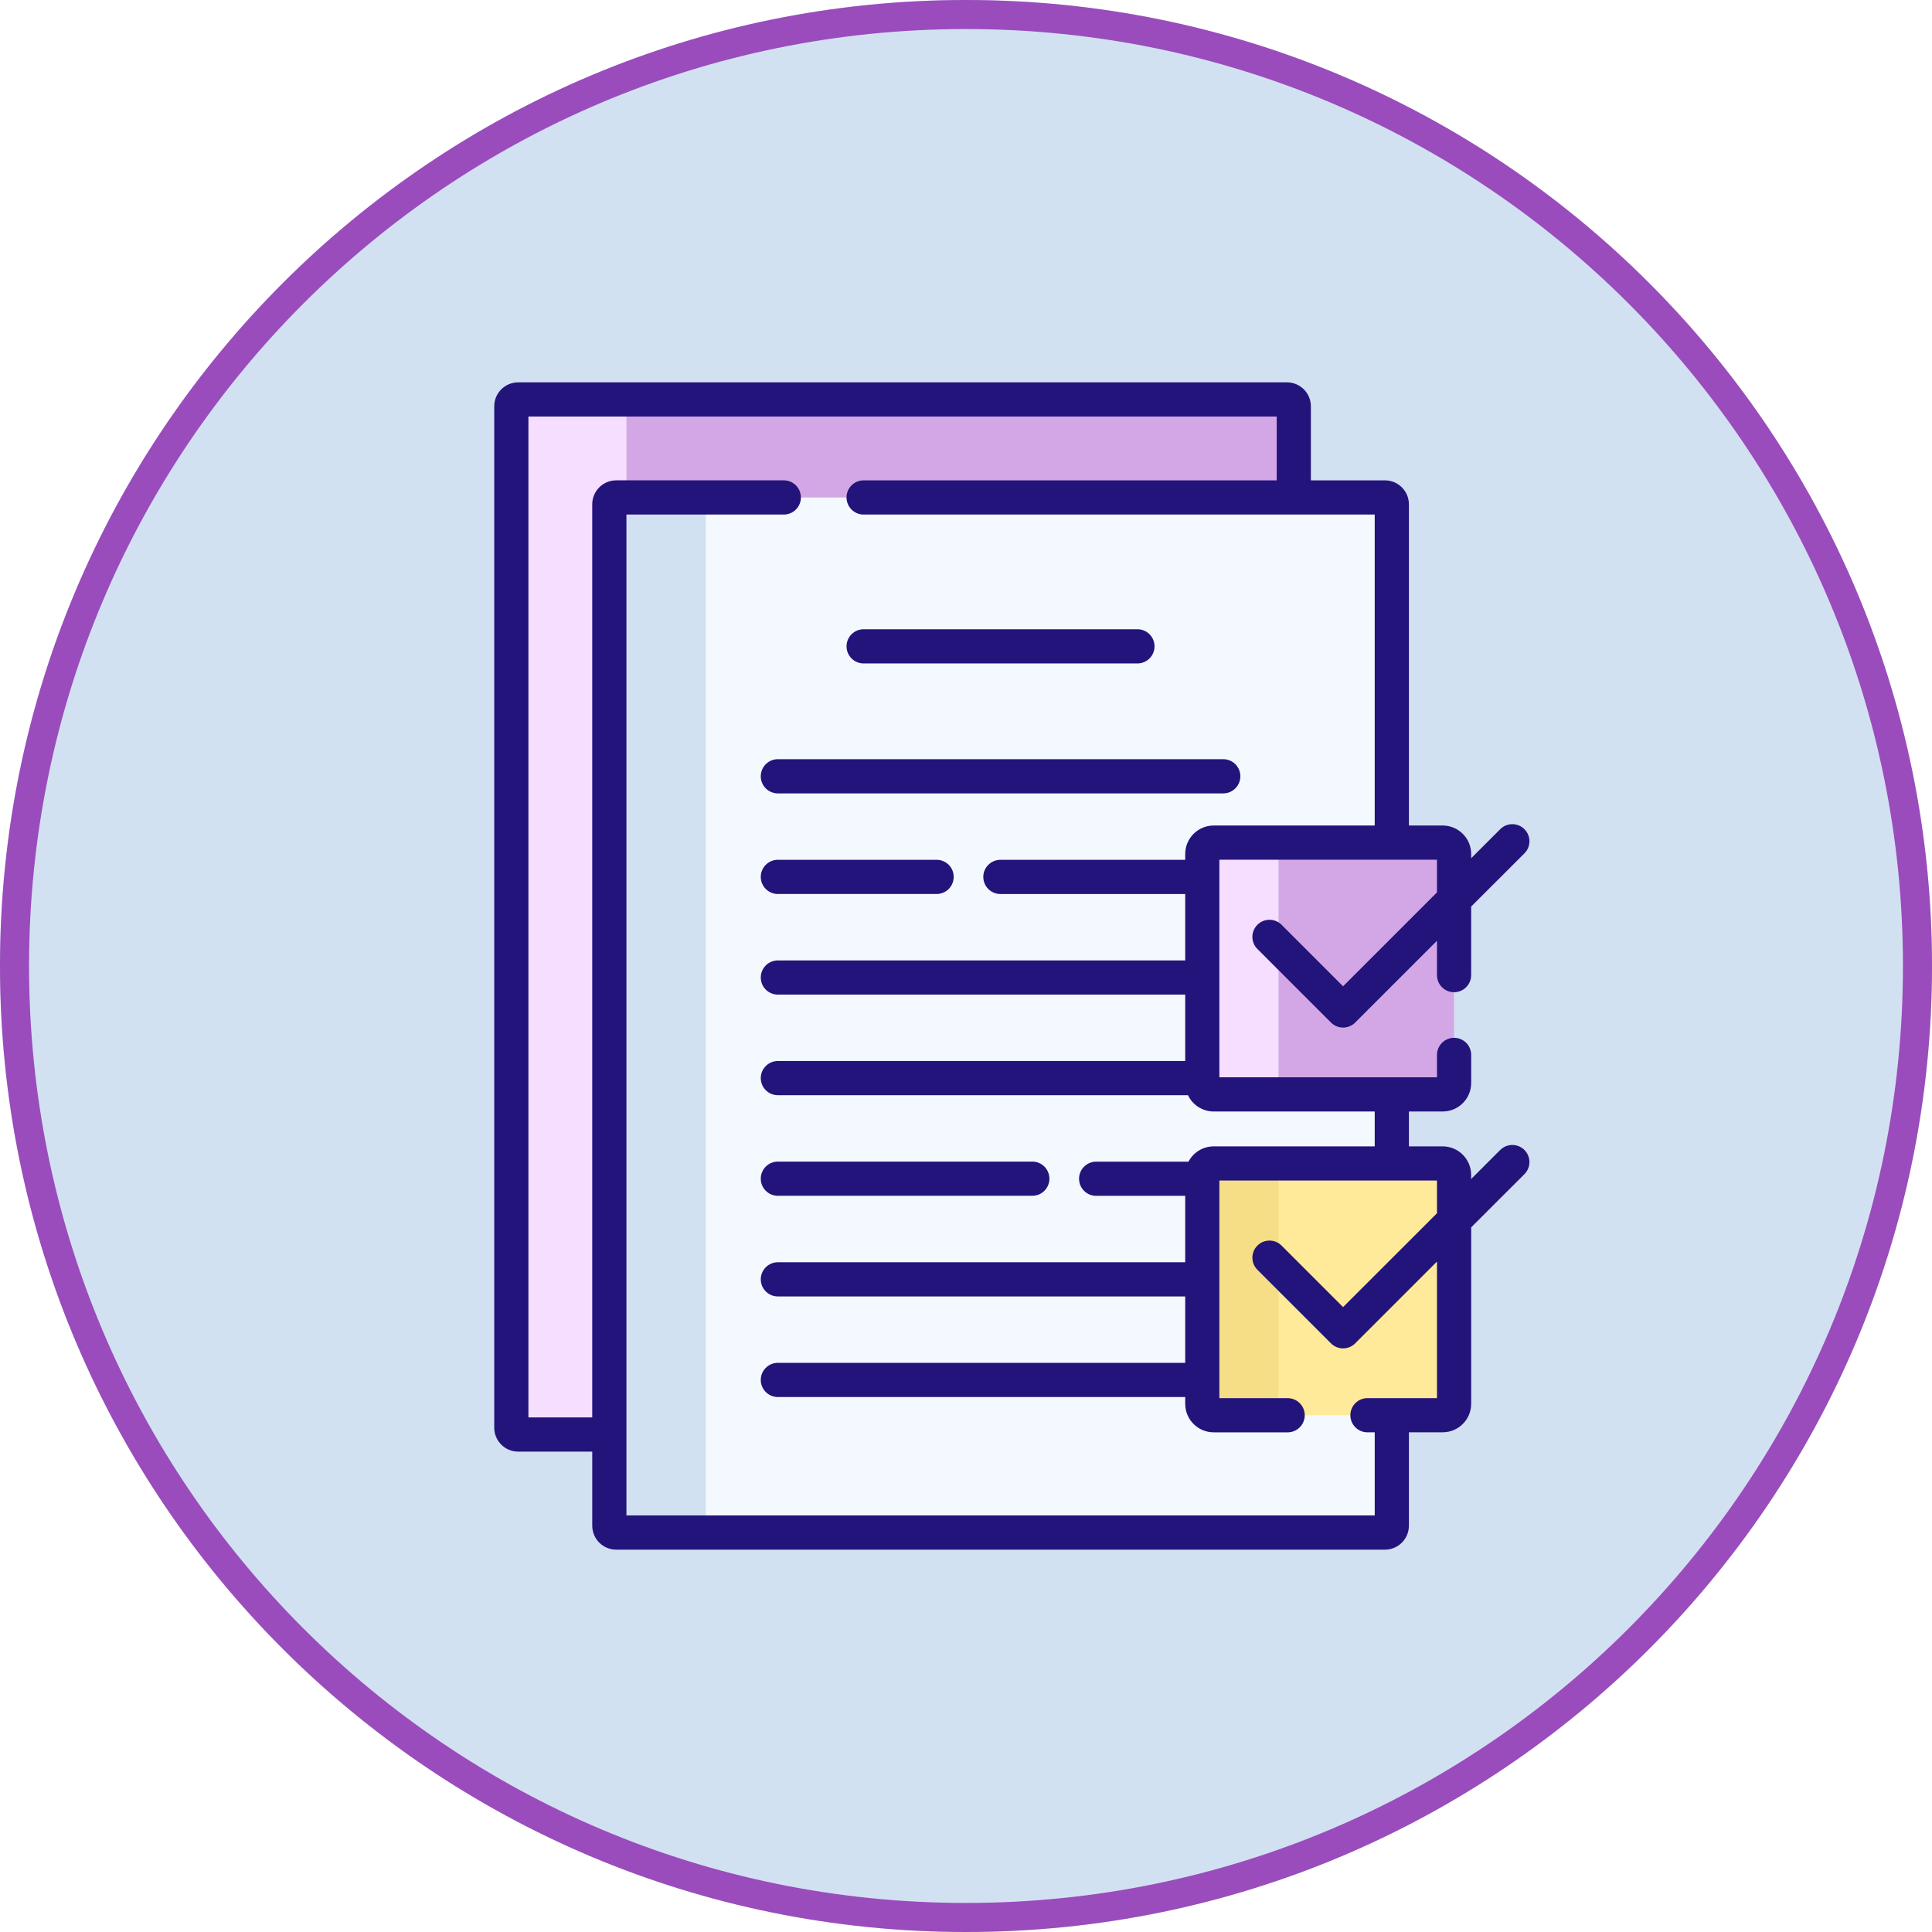
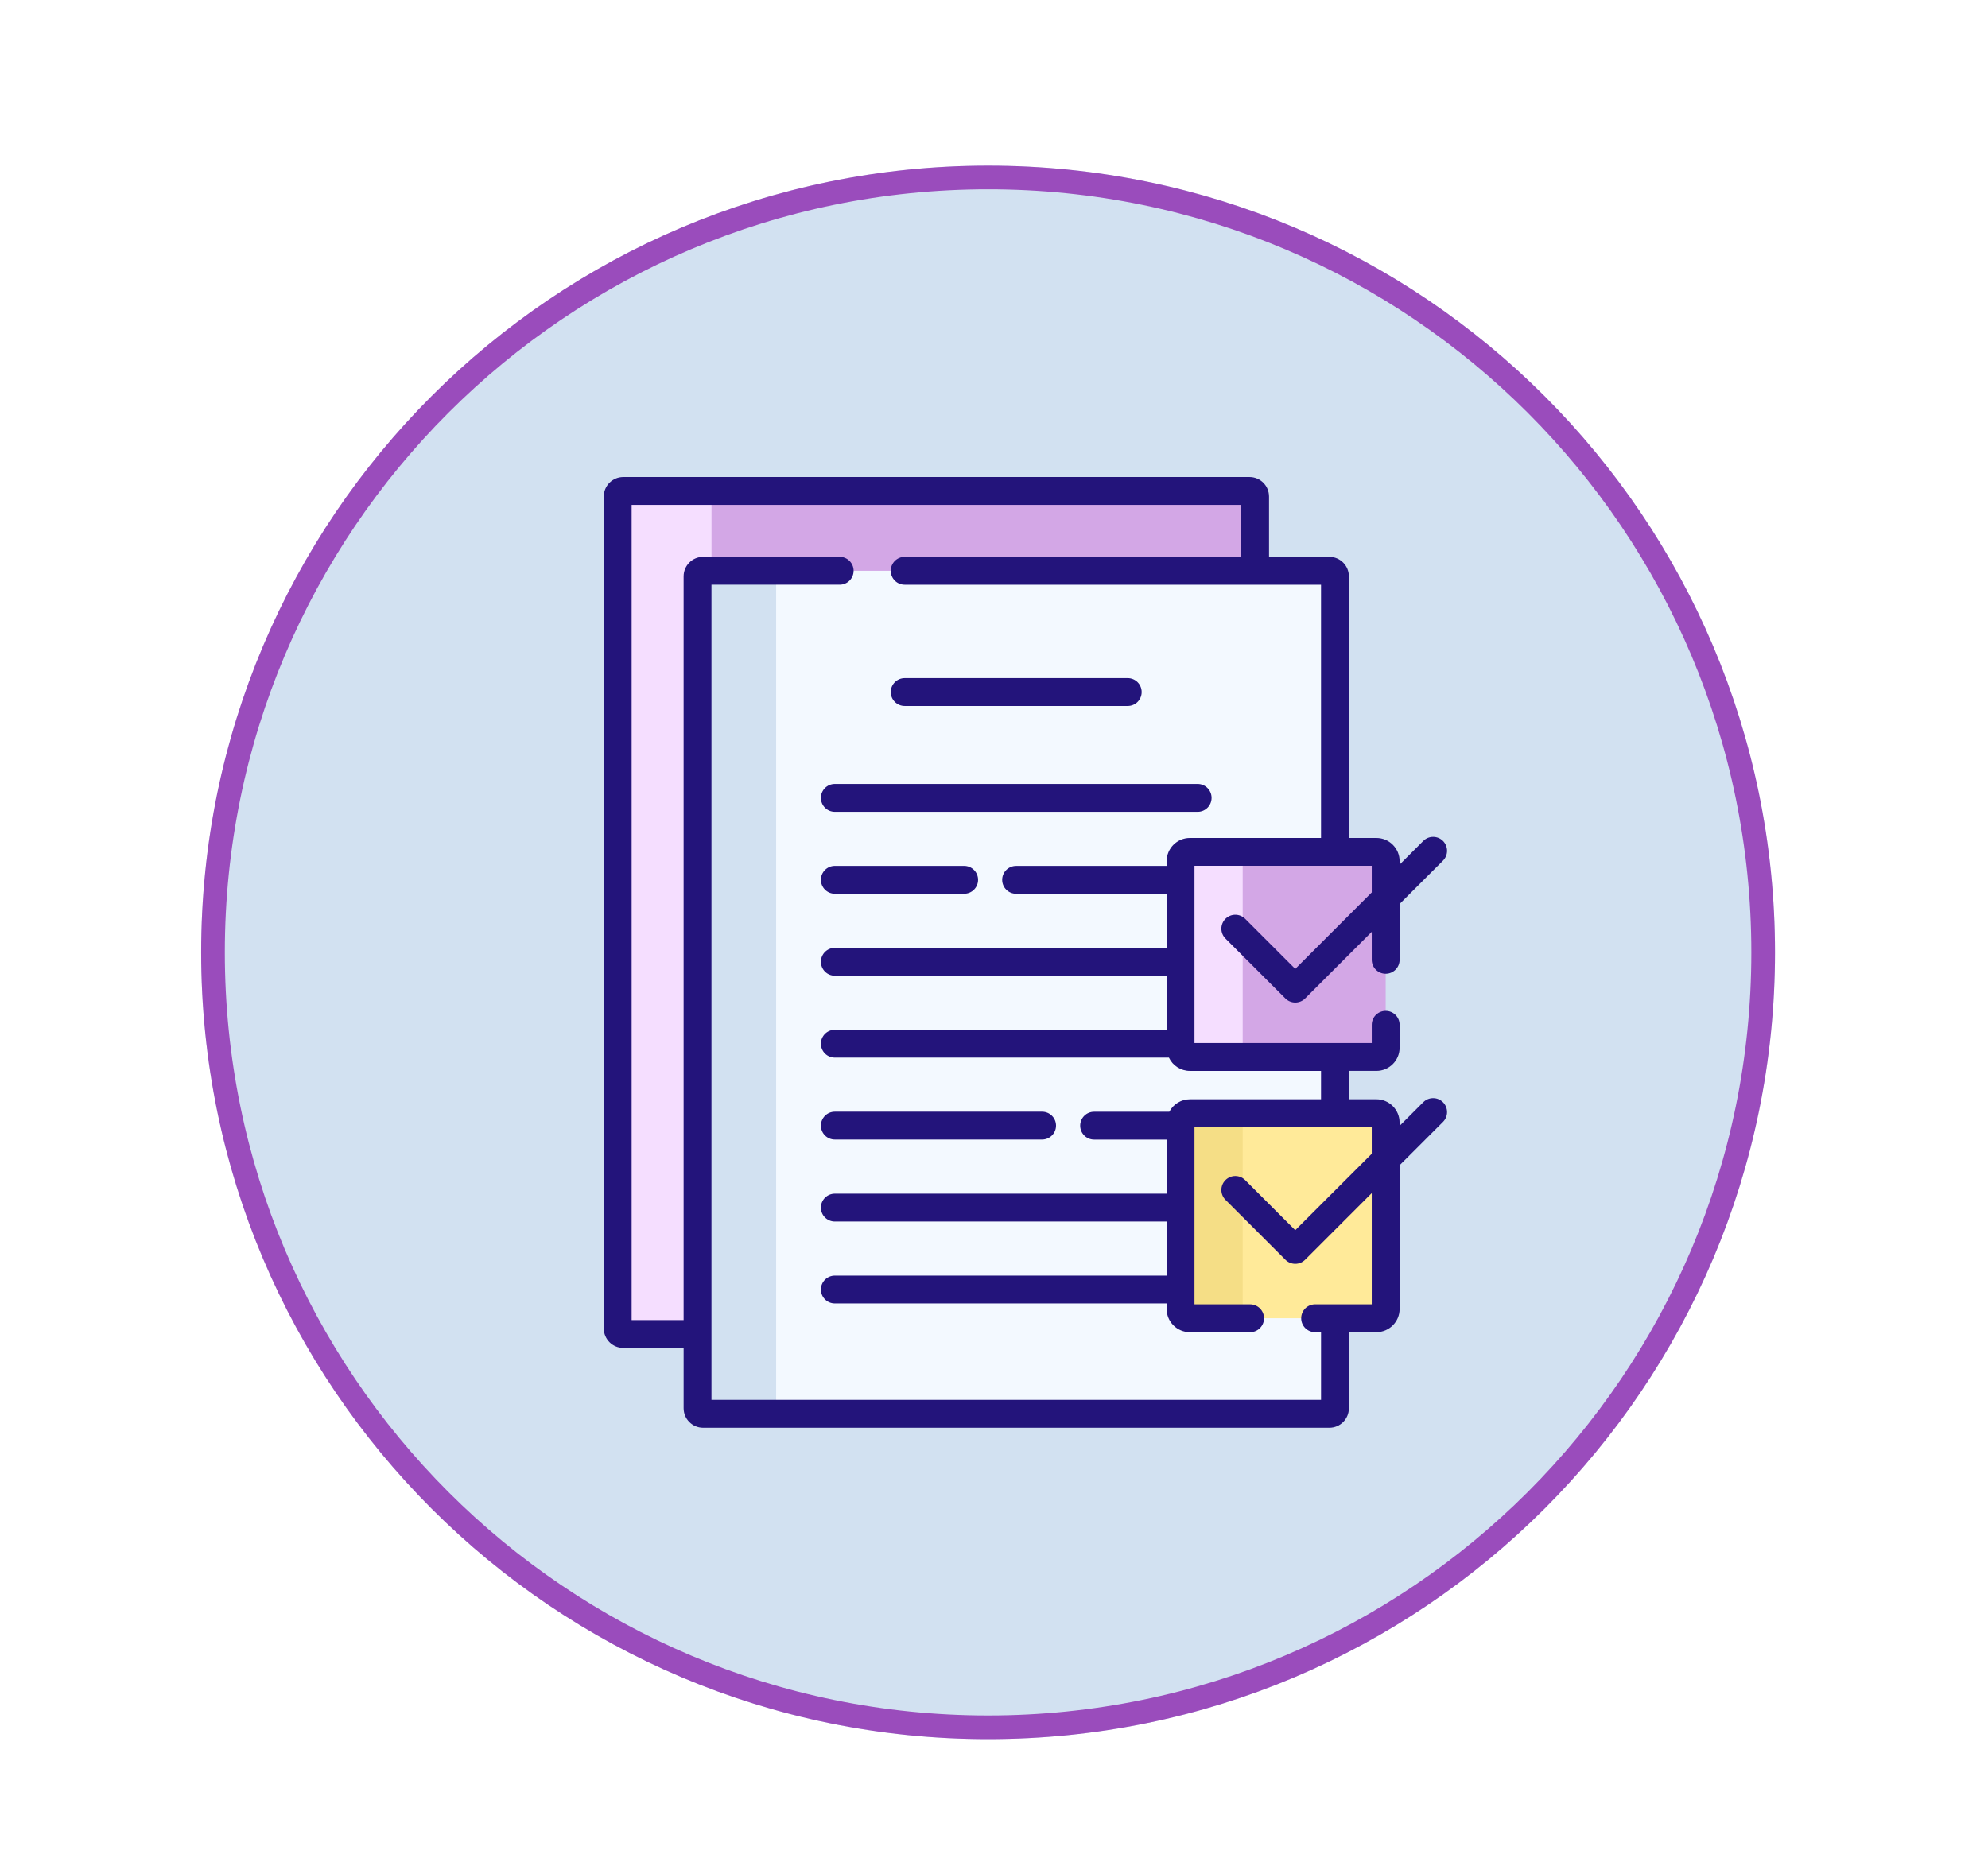
- <svg xmlns="http://www.w3.org/2000/svg" width="133" height="133" viewBox="0 0 133 133">
-   <g id="t1-i12" transform="translate(-145 -561)">
-     <g id="Ellipse_14" data-name="Ellipse 14" transform="translate(145 561)" fill="#d2e1f1" stroke="#9a4cbc" stroke-width="2">
-       <circle cx="66.5" cy="66.5" r="66.5" stroke="none" />
-       <circle cx="66.5" cy="66.5" r="65.5" fill="none" />
-     </g>
-     <g id="cumplimiento" transform="translate(179.023 587.321)">
-       <path id="Path_98722" data-name="Path 98722" d="M43.386,14.718A.314.314,0,0,1,43.7,14.4H90.347V7.971a.471.471,0,0,0-.471-.471H36.953a.471.471,0,0,0-.471.471V78.285a.471.471,0,0,0,.471.471h6.433Z" transform="translate(-35.305 -6.323)" fill="#d3a7e6" />
-       <path id="Path_98723" data-name="Path 98723" d="M43.386,14.718A.314.314,0,0,1,43.7,14.4h.711V7.971a.471.471,0,0,1,.471-.471H36.953a.471.471,0,0,0-.471.471V78.285a.471.471,0,0,0,.471.471h6.433Z" transform="translate(-35.305 -6.323)" fill="#f5deff" />
-       <path id="Path_98724" data-name="Path 98724" d="M121.076,113.509a.628.628,0,0,1-.628-.628V97.119a.628.628,0,0,1,.628-.628h12.261V91.425H121.076a.628.628,0,0,1-.628-.628V75.035a.628.628,0,0,1,.628-.628h12.261V50.96a.471.471,0,0,0-.471-.471H79.942a.471.471,0,0,0-.471.471v70.314a.471.471,0,0,0,.471.471h52.924a.471.471,0,0,0,.471-.471v-7.765Z" transform="translate(-71.547 -42.565)" fill="#f3f9ff" />
-       <g id="Group_53366" data-name="Group 53366" transform="translate(7.924 7.924)">
-         <path id="Path_98725" data-name="Path 98725" d="M86.113,121.274V50.96a.471.471,0,0,1,.471-.471H79.942a.471.471,0,0,0-.471.471v70.314a.471.471,0,0,0,.471.471h6.642A.471.471,0,0,1,86.113,121.274Z" transform="translate(-79.471 -50.489)" fill="#d2e1f1" />
+ <svg xmlns="http://www.w3.org/2000/svg" width="168" height="157" viewBox="0 0 168 157">
+   <g id="t1-i12" transform="translate(-139 -9358)">
+     <g id="t1-i12-2" data-name="t1-i12" transform="translate(11 8811)">
+       <g id="Ellipse_14" data-name="Ellipse 14" transform="translate(145 561)" fill="#d2e1f1" stroke="#9a4cbc" stroke-width="2">
+         <circle cx="66.5" cy="66.5" r="66.5" stroke="none" />
+         <circle cx="66.5" cy="66.5" r="65.5" fill="none" />
      </g>
-       <g id="Group_53369" data-name="Group 53369" transform="translate(48.744 53.77)">
-         <g id="Group_53367" data-name="Group 53367" transform="translate(0)">
-           <path id="Path_98726" data-name="Path 98726" d="M356.105,359.928H340.343a.785.785,0,0,1-.785-.785V343.381a.785.785,0,0,1,.785-.785h15.762a.785.785,0,0,1,.785.785v15.762A.785.785,0,0,1,356.105,359.928Z" transform="translate(-339.558 -342.596)" fill="#ffea99" />
+       <g id="cumplimiento" transform="translate(179.023 587.321)">
+         <path id="Path_98722" data-name="Path 98722" d="M43.386,14.718A.314.314,0,0,1,43.7,14.4H90.347V7.971a.471.471,0,0,0-.471-.471H36.953a.471.471,0,0,0-.471.471V78.285a.471.471,0,0,0,.471.471h6.433Z" transform="translate(-35.305 -6.323)" fill="#d3a7e6" />
+         <path id="Path_98723" data-name="Path 98723" d="M43.386,14.718A.314.314,0,0,1,43.7,14.4h.711V7.971a.471.471,0,0,1,.471-.471H36.953a.471.471,0,0,0-.471.471V78.285a.471.471,0,0,0,.471.471h6.433Z" transform="translate(-35.305 -6.323)" fill="#f5deff" />
+         <path id="Path_98724" data-name="Path 98724" d="M121.076,113.509a.628.628,0,0,1-.628-.628V97.119a.628.628,0,0,1,.628-.628h12.261V91.425H121.076a.628.628,0,0,1-.628-.628V75.035a.628.628,0,0,1,.628-.628h12.261V50.96a.471.471,0,0,0-.471-.471H79.942a.471.471,0,0,0-.471.471v70.314a.471.471,0,0,0,.471.471h52.924a.471.471,0,0,0,.471-.471v-7.765Z" transform="translate(-71.547 -42.565)" fill="#f3f9ff" />
+         <g id="Group_53366" data-name="Group 53366" transform="translate(7.924 7.924)">
+           <path id="Path_98725" data-name="Path 98725" d="M86.113,121.274V50.96a.471.471,0,0,1,.471-.471H79.942a.471.471,0,0,0-.471.471v70.314a.471.471,0,0,0,.471.471h6.642A.471.471,0,0,1,86.113,121.274Z" transform="translate(-79.471 -50.489)" fill="#d2e1f1" />
        </g>
-         <g id="Group_53368" data-name="Group 53368">
-           <path id="Path_98727" data-name="Path 98727" d="M344.807,359.143V343.381a.785.785,0,0,1,.785-.785h-5.249a.785.785,0,0,0-.785.785v15.762a.785.785,0,0,0,.785.785h5.249A.785.785,0,0,1,344.807,359.143Z" transform="translate(-339.558 -342.596)" fill="#f5de86" />
+         <g id="Group_53369" data-name="Group 53369" transform="translate(48.744 53.77)">
+           <g id="Group_53367" data-name="Group 53367" transform="translate(0)">
+             <path id="Path_98726" data-name="Path 98726" d="M356.105,359.928H340.343a.785.785,0,0,1-.785-.785V343.381a.785.785,0,0,1,.785-.785h15.762a.785.785,0,0,1,.785.785v15.762A.785.785,0,0,1,356.105,359.928Z" transform="translate(-339.558 -342.596)" fill="#ffea99" />
+           </g>
+           <g id="Group_53368" data-name="Group 53368">
+             <path id="Path_98727" data-name="Path 98727" d="M344.807,359.143V343.381a.785.785,0,0,1,.785-.785h-5.249a.785.785,0,0,0-.785.785v15.762a.785.785,0,0,0,.785.785h5.249A.785.785,0,0,1,344.807,359.143Z" transform="translate(-339.558 -342.596)" fill="#f5de86" />
+           </g>
        </g>
-       </g>
-       <g id="Group_53373" data-name="Group 53373" transform="translate(0 0)">
-         <g id="Group_53370" data-name="Group 53370" transform="translate(48.744 31.686)">
-           <path id="Path_98728" data-name="Path 98728" d="M356.105,219.218H340.343a.785.785,0,0,1-.785-.785V202.671a.785.785,0,0,1,.785-.785h15.762a.785.785,0,0,1,.785.785v15.762A.785.785,0,0,1,356.105,219.218Z" transform="translate(-339.558 -201.886)" fill="#d3a7e6" />
-         </g>
-         <g id="Group_53371" data-name="Group 53371" transform="translate(48.744 31.686)">
-           <path id="Path_98729" data-name="Path 98729" d="M344.807,218.433V202.671a.785.785,0,0,1,.785-.785h-5.249a.785.785,0,0,0-.785.785v15.762a.785.785,0,0,0,.785.785h5.249A.785.785,0,0,1,344.807,218.433Z" transform="translate(-339.558 -201.886)" fill="#f5deff" />
-         </g>
-         <g id="Group_53372" data-name="Group 53372" transform="translate(0 0)">
-           <path id="Path_98730" data-name="Path 98730" d="M147.071,167.648h30.661a1.177,1.177,0,1,0,0-2.354H147.071a1.177,1.177,0,1,0,0,2.354Z" transform="translate(-127.545 -139.352)" fill="#23147b" />
-           <path id="Path_98731" data-name="Path 98731" d="M147.072,211.773H158a1.177,1.177,0,1,0,0-2.354H147.072a1.177,1.177,0,0,0,0,2.354Z" transform="translate(-127.546 -176.551)" fill="#23147b" />
-           <path id="Path_98732" data-name="Path 98732" d="M147.071,344.15h17.516a1.177,1.177,0,1,0,0-2.354H147.071a1.177,1.177,0,1,0,0,2.354Z" transform="translate(-127.545 -288.152)" fill="#23147b" />
-           <path id="Path_98733" data-name="Path 98733" d="M184.7,110.651h18.849a1.177,1.177,0,0,0,0-2.354H184.7a1.177,1.177,0,0,0,0,2.354Z" transform="translate(-159.27 -91.3)" fill="#23147b" />
-           <path id="Path_98734" data-name="Path 98734" d="M98.232,52.844l-2,2v-.287a1.964,1.964,0,0,0-1.962-1.962H91.948v-2.4h2.325a1.964,1.964,0,0,0,1.962-1.962V46.3a1.177,1.177,0,1,0-2.354,0V47.84H78.9V32.862H93.88v2.249l-6.464,6.464-4.233-4.233a1.177,1.177,0,1,0-1.665,1.665l5.066,5.066a1.177,1.177,0,0,0,1.665,0l5.631-5.631v2.365a1.177,1.177,0,1,0,2.354,0v-4.72L99.9,32.425a1.177,1.177,0,1,0-1.665-1.665l-2,2V32.47a1.964,1.964,0,0,0-1.962-1.962H91.948V8.395A1.65,1.65,0,0,0,90.3,6.747H85.2v-5.1A1.65,1.65,0,0,0,83.553,0H30.629a1.65,1.65,0,0,0-1.648,1.648V71.962a1.65,1.65,0,0,0,1.648,1.648h5.1v5.1a1.65,1.65,0,0,0,1.648,1.648H90.3a1.65,1.65,0,0,0,1.648-1.648V72.279h2.325a1.964,1.964,0,0,0,1.962-1.962V58.171L99.9,54.509a1.177,1.177,0,0,0-1.665-1.665ZM93.88,57.2,87.416,63.66l-4.233-4.233a1.177,1.177,0,1,0-1.665,1.665l5.066,5.066a1.177,1.177,0,0,0,1.665,0l5.631-5.631v9.4H89.095a1.177,1.177,0,1,0,0,2.354h.5V78H38.082V9.1H48.916a1.177,1.177,0,1,0,0-2.354H37.376a1.65,1.65,0,0,0-1.648,1.648V71.256H31.335V2.354H82.847V6.747H54.41a1.177,1.177,0,1,0,0,2.354H89.594V30.508H78.51a1.964,1.964,0,0,0-1.962,1.962v.4H63.826a1.177,1.177,0,1,0,0,2.354H76.548v4.571H48.507a1.177,1.177,0,0,0,0,2.354H76.548v4.571H48.507a1.177,1.177,0,1,0,0,2.354H76.74a1.962,1.962,0,0,0,1.77,1.122H89.594v2.4H78.51a1.963,1.963,0,0,0-1.736,1.052H70.418a1.177,1.177,0,1,0,0,2.354h6.13v4.571H48.507a1.177,1.177,0,1,0,0,2.354H76.548v4.571H48.507a1.177,1.177,0,1,0,0,2.354H76.548v.468a1.964,1.964,0,0,0,1.962,1.962H83.6a1.177,1.177,0,1,0,0-2.354H78.9V54.946H93.88V57.2Z" transform="translate(-28.981 0)" fill="#23147b" />
+         <g id="Group_53373" data-name="Group 53373" transform="translate(0 0)">
+           <g id="Group_53370" data-name="Group 53370" transform="translate(48.744 31.686)">
+             <path id="Path_98728" data-name="Path 98728" d="M356.105,219.218H340.343a.785.785,0,0,1-.785-.785V202.671a.785.785,0,0,1,.785-.785h15.762a.785.785,0,0,1,.785.785v15.762A.785.785,0,0,1,356.105,219.218Z" transform="translate(-339.558 -201.886)" fill="#d3a7e6" />
+           </g>
+           <g id="Group_53371" data-name="Group 53371" transform="translate(48.744 31.686)">
+             <path id="Path_98729" data-name="Path 98729" d="M344.807,218.433V202.671a.785.785,0,0,1,.785-.785h-5.249a.785.785,0,0,0-.785.785v15.762a.785.785,0,0,0,.785.785h5.249A.785.785,0,0,1,344.807,218.433Z" transform="translate(-339.558 -201.886)" fill="#f5deff" />
+           </g>
+           <g id="Group_53372" data-name="Group 53372" transform="translate(0 0)">
+             <path id="Path_98730" data-name="Path 98730" d="M147.071,167.648h30.661a1.177,1.177,0,1,0,0-2.354H147.071a1.177,1.177,0,1,0,0,2.354Z" transform="translate(-127.545 -139.352)" fill="#23147b" />
+             <path id="Path_98731" data-name="Path 98731" d="M147.072,211.773H158a1.177,1.177,0,1,0,0-2.354H147.072a1.177,1.177,0,0,0,0,2.354Z" transform="translate(-127.546 -176.551)" fill="#23147b" />
+             <path id="Path_98732" data-name="Path 98732" d="M147.071,344.15h17.516a1.177,1.177,0,1,0,0-2.354H147.071a1.177,1.177,0,1,0,0,2.354Z" transform="translate(-127.545 -288.152)" fill="#23147b" />
+             <path id="Path_98733" data-name="Path 98733" d="M184.7,110.651h18.849a1.177,1.177,0,0,0,0-2.354H184.7a1.177,1.177,0,0,0,0,2.354Z" transform="translate(-159.27 -91.3)" fill="#23147b" />
+             <path id="Path_98734" data-name="Path 98734" d="M98.232,52.844l-2,2v-.287a1.964,1.964,0,0,0-1.962-1.962H91.948v-2.4h2.325a1.964,1.964,0,0,0,1.962-1.962V46.3a1.177,1.177,0,1,0-2.354,0V47.84H78.9V32.862H93.88v2.249l-6.464,6.464-4.233-4.233a1.177,1.177,0,1,0-1.665,1.665l5.066,5.066a1.177,1.177,0,0,0,1.665,0l5.631-5.631v2.365a1.177,1.177,0,1,0,2.354,0v-4.72L99.9,32.425a1.177,1.177,0,1,0-1.665-1.665l-2,2V32.47a1.964,1.964,0,0,0-1.962-1.962H91.948V8.395A1.65,1.65,0,0,0,90.3,6.747H85.2v-5.1A1.65,1.65,0,0,0,83.553,0H30.629a1.65,1.65,0,0,0-1.648,1.648V71.962a1.65,1.65,0,0,0,1.648,1.648h5.1v5.1a1.65,1.65,0,0,0,1.648,1.648H90.3a1.65,1.65,0,0,0,1.648-1.648V72.279h2.325a1.964,1.964,0,0,0,1.962-1.962V58.171L99.9,54.509a1.177,1.177,0,0,0-1.665-1.665ZM93.88,57.2,87.416,63.66l-4.233-4.233a1.177,1.177,0,1,0-1.665,1.665l5.066,5.066a1.177,1.177,0,0,0,1.665,0l5.631-5.631v9.4H89.095a1.177,1.177,0,1,0,0,2.354h.5V78H38.082V9.1H48.916a1.177,1.177,0,1,0,0-2.354H37.376a1.65,1.65,0,0,0-1.648,1.648V71.256H31.335V2.354H82.847V6.747H54.41a1.177,1.177,0,1,0,0,2.354H89.594V30.508H78.51a1.964,1.964,0,0,0-1.962,1.962v.4H63.826a1.177,1.177,0,1,0,0,2.354H76.548v4.571H48.507a1.177,1.177,0,0,0,0,2.354H76.548v4.571H48.507a1.177,1.177,0,1,0,0,2.354H76.74a1.962,1.962,0,0,0,1.77,1.122H89.594v2.4H78.51a1.963,1.963,0,0,0-1.736,1.052H70.418a1.177,1.177,0,1,0,0,2.354h6.13v4.571H48.507a1.177,1.177,0,1,0,0,2.354H76.548v4.571H48.507a1.177,1.177,0,1,0,0,2.354H76.548v.468a1.964,1.964,0,0,0,1.962,1.962H83.6a1.177,1.177,0,1,0,0-2.354H78.9V54.946H93.88V57.2Z" transform="translate(-28.981 0)" fill="#23147b" />
+           </g>
        </g>
      </g>
    </g>
+     <g id="Rectangle_5319" data-name="Rectangle 5319" transform="translate(139 9358)" fill="none" stroke="#707070" stroke-width="1" opacity="0">
+       <rect width="168" height="157" stroke="none" />
+       <rect x="0.5" y="0.5" width="167" height="156" fill="none" />
+     </g>
  </g>
</svg>
